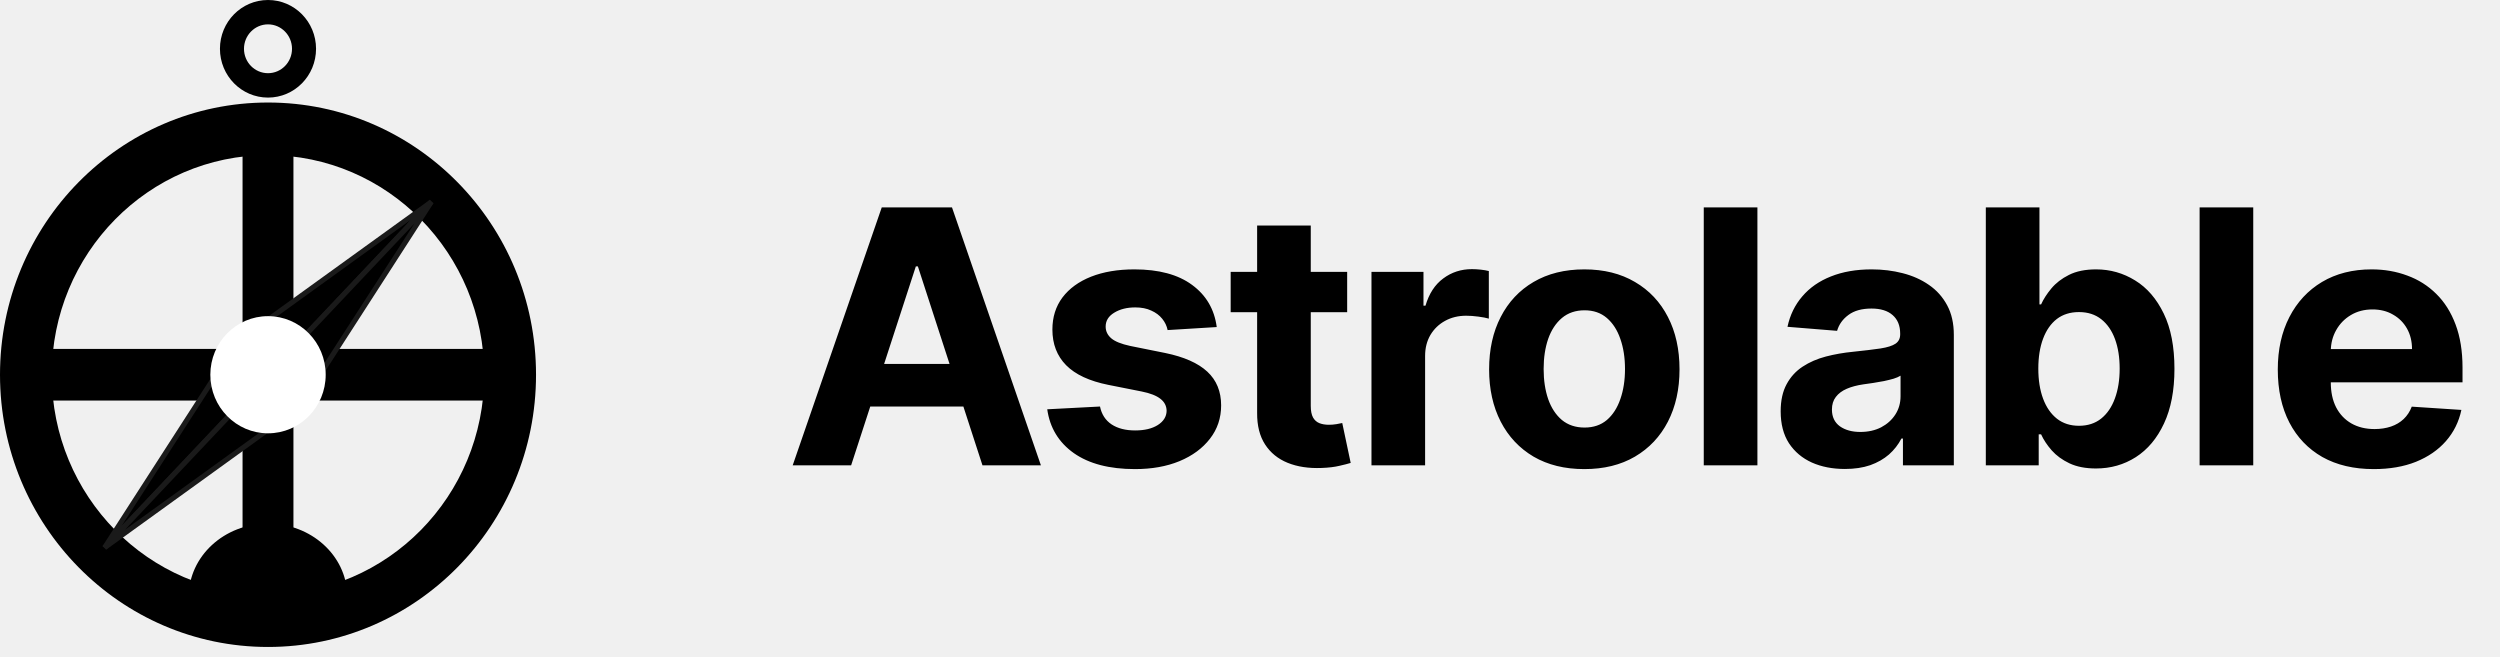
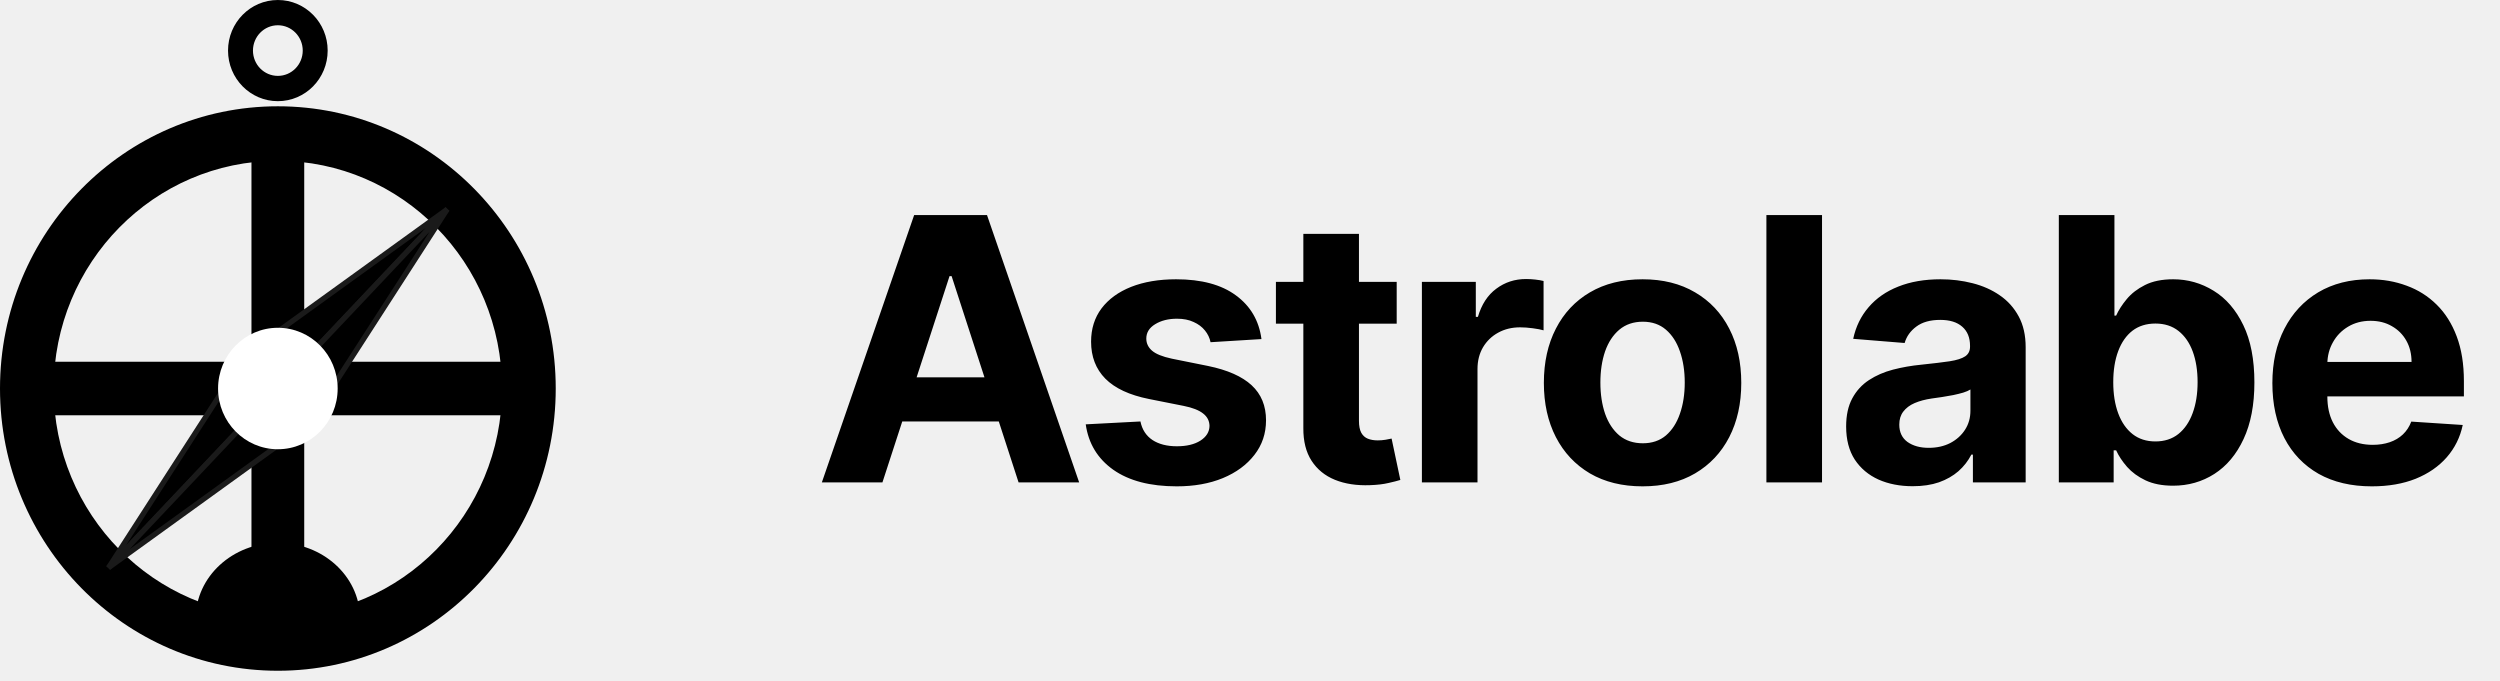
- <svg xmlns="http://www.w3.org/2000/svg" width="141" height="37" viewBox="0 0 141 37" fill="none">
+ <svg xmlns="http://www.w3.org/2000/svg" width="136" height="37" viewBox="0 0 136 37" fill="none">
  <path fill-rule="evenodd" clip-rule="evenodd" d="M15.116 8.748C21.852 8.748 27.31 14.294 27.31 21.135C27.31 27.977 21.852 33.523 15.116 33.523C8.381 33.523 2.92 27.977 2.92 21.135C2.92 14.294 8.381 8.748 15.116 8.748ZM15.116 5.782C23.465 5.782 30.232 12.656 30.232 21.135C30.232 29.615 23.465 36.489 15.116 36.489C6.768 36.489 0 29.615 0 21.135C0 12.656 6.768 5.782 15.116 5.782Z" fill="black" />
  <path fill-rule="evenodd" clip-rule="evenodd" d="M15.116 1.374C15.863 1.374 16.469 1.993 16.469 2.751C16.469 3.512 15.863 4.128 15.116 4.128C14.367 4.128 13.761 3.512 13.761 2.751C13.761 1.993 14.367 1.374 15.116 1.374ZM15.116 0C16.612 0 17.825 1.232 17.825 2.751C17.825 4.272 16.612 5.504 15.116 5.504C13.618 5.504 12.405 4.272 12.405 2.751C12.405 1.232 13.618 0 15.116 0Z" fill="black" />
  <path d="M16.55 7.355H13.68V34.916H16.55V7.355Z" fill="black" />
  <path d="M1.548 19.679L1.548 22.591L28.683 22.591L28.683 19.679L1.548 19.679Z" fill="black" />
  <path fill-rule="evenodd" clip-rule="evenodd" d="M24.331 11.382L13.375 19.292L5.899 30.886L24.331 11.382Z" fill="black" stroke="#1A1A1A" stroke-width="0.288" />
  <path fill-rule="evenodd" clip-rule="evenodd" d="M24.331 11.382L16.855 22.976L5.899 30.886L24.331 11.382Z" fill="black" stroke="#1A1A1A" stroke-width="0.288" />
  <path d="M15.116 24.439C16.913 24.439 18.369 22.96 18.369 21.135C18.369 19.311 16.913 17.831 15.116 17.831C13.32 17.831 11.863 19.311 11.863 21.135C11.863 22.96 13.32 24.439 15.116 24.439Z" fill="white" />
  <path fill-rule="evenodd" clip-rule="evenodd" d="M15.116 33.661L19.587 33.558C19.527 31.318 17.542 29.531 15.116 29.531C12.649 29.531 10.646 31.376 10.643 33.654L15.116 33.661Z" fill="black" />
-   <path d="M48.004 26.244H44.708L49.73 11.699H53.693L58.707 26.244H55.411L51.768 15.023H51.654L48.004 26.244ZM47.798 20.527H55.582V22.928H47.798V20.527ZM68.624 18.446L65.854 18.616C65.806 18.38 65.704 18.167 65.548 17.977C65.392 17.783 65.186 17.629 64.93 17.516C64.679 17.397 64.379 17.338 64.028 17.338C63.56 17.338 63.164 17.438 62.842 17.636C62.52 17.831 62.359 18.091 62.359 18.418C62.359 18.678 62.464 18.898 62.672 19.078C62.88 19.258 63.238 19.402 63.744 19.511L65.719 19.909C66.779 20.127 67.57 20.477 68.091 20.96C68.612 21.443 68.872 22.078 68.872 22.864C68.872 23.579 68.661 24.206 68.24 24.746C67.823 25.285 67.251 25.707 66.521 26.01C65.797 26.308 64.961 26.457 64.014 26.457C62.57 26.457 61.419 26.157 60.562 25.555C59.71 24.949 59.211 24.125 59.064 23.084L62.04 22.928C62.13 23.368 62.347 23.704 62.693 23.936C63.039 24.163 63.481 24.277 64.021 24.277C64.552 24.277 64.978 24.175 65.3 23.972C65.626 23.763 65.792 23.496 65.797 23.169C65.792 22.894 65.676 22.669 65.449 22.494C65.222 22.314 64.871 22.177 64.398 22.082L62.508 21.706C61.443 21.493 60.65 21.124 60.129 20.598C59.613 20.073 59.355 19.402 59.355 18.588C59.355 17.887 59.544 17.284 59.923 16.777C60.307 16.27 60.844 15.88 61.535 15.605C62.231 15.331 63.046 15.193 63.979 15.193C65.356 15.193 66.441 15.484 67.231 16.067C68.027 16.649 68.491 17.442 68.624 18.446ZM75.98 15.335V17.608H69.41V15.335H75.98ZM70.902 12.722H73.927V22.892C73.927 23.171 73.97 23.389 74.055 23.546C74.14 23.697 74.259 23.803 74.41 23.865C74.567 23.927 74.746 23.957 74.95 23.957C75.092 23.957 75.234 23.946 75.376 23.922C75.518 23.893 75.627 23.872 75.703 23.858L76.179 26.109C76.027 26.157 75.814 26.211 75.54 26.273C75.265 26.339 74.931 26.379 74.538 26.393C73.809 26.422 73.17 26.325 72.621 26.102C72.076 25.88 71.652 25.534 71.349 25.065C71.046 24.597 70.897 24.005 70.902 23.29V12.722ZM77.351 26.244V15.335H80.284V17.239H80.398C80.597 16.562 80.93 16.05 81.399 15.705C81.868 15.354 82.408 15.179 83.018 15.179C83.17 15.179 83.333 15.188 83.508 15.207C83.684 15.226 83.838 15.252 83.97 15.286V17.97C83.828 17.928 83.632 17.89 83.381 17.857C83.13 17.823 82.9 17.807 82.692 17.807C82.247 17.807 81.849 17.904 81.499 18.098C81.153 18.287 80.878 18.553 80.675 18.893C80.476 19.234 80.376 19.627 80.376 20.073V26.244H77.351ZM89.356 26.457C88.252 26.457 87.298 26.223 86.493 25.754C85.693 25.281 85.075 24.623 84.64 23.78C84.204 22.932 83.986 21.95 83.986 20.832C83.986 19.706 84.204 18.721 84.64 17.878C85.075 17.03 85.693 16.372 86.493 15.903C87.298 15.43 88.252 15.193 89.356 15.193C90.459 15.193 91.41 15.43 92.211 15.903C93.016 16.372 93.636 17.03 94.071 17.878C94.507 18.721 94.725 19.706 94.725 20.832C94.725 21.95 94.507 22.932 94.071 23.78C93.636 24.623 93.016 25.281 92.211 25.754C91.41 26.223 90.459 26.457 89.356 26.457ZM89.37 24.114C89.872 24.114 90.291 23.972 90.627 23.688C90.963 23.399 91.216 23.006 91.387 22.509C91.562 22.011 91.65 21.446 91.65 20.811C91.65 20.177 91.562 19.611 91.387 19.114C91.216 18.616 90.963 18.224 90.627 17.935C90.291 17.646 89.872 17.501 89.37 17.501C88.863 17.501 88.437 17.646 88.091 17.935C87.75 18.224 87.492 18.616 87.317 19.114C87.147 19.611 87.061 20.177 87.061 20.811C87.061 21.446 87.147 22.011 87.317 22.509C87.492 23.006 87.75 23.399 88.091 23.688C88.437 23.972 88.863 24.114 89.37 24.114ZM99.118 11.699V26.244H96.092V11.699H99.118ZM104.052 26.45C103.356 26.45 102.736 26.33 102.191 26.088C101.647 25.842 101.216 25.48 100.899 25.001C100.586 24.518 100.43 23.917 100.43 23.198C100.43 22.591 100.541 22.082 100.764 21.671C100.986 21.259 101.289 20.927 101.673 20.676C102.056 20.425 102.492 20.236 102.98 20.108C103.472 19.98 103.988 19.89 104.528 19.838C105.163 19.772 105.674 19.71 106.062 19.653C106.45 19.592 106.732 19.502 106.907 19.384C107.082 19.265 107.17 19.09 107.17 18.858V18.815C107.17 18.366 107.028 18.017 106.744 17.771C106.465 17.525 106.067 17.402 105.551 17.402C105.006 17.402 104.573 17.523 104.251 17.764C103.929 18.001 103.716 18.299 103.612 18.659L100.814 18.432C100.956 17.769 101.235 17.196 101.652 16.713C102.068 16.225 102.606 15.851 103.264 15.591C103.927 15.326 104.694 15.193 105.565 15.193C106.171 15.193 106.751 15.264 107.305 15.406C107.864 15.548 108.359 15.768 108.789 16.067C109.225 16.365 109.568 16.749 109.819 17.217C110.07 17.681 110.196 18.238 110.196 18.886V26.244H107.326V24.732H107.241C107.066 25.073 106.832 25.373 106.538 25.634C106.244 25.889 105.892 26.09 105.48 26.237C105.068 26.379 104.592 26.45 104.052 26.45ZM104.919 24.362C105.364 24.362 105.757 24.275 106.098 24.099C106.439 23.919 106.706 23.678 106.9 23.375C107.094 23.072 107.191 22.729 107.191 22.345V21.188C107.097 21.249 106.966 21.306 106.801 21.358C106.64 21.405 106.457 21.45 106.254 21.493C106.05 21.531 105.847 21.566 105.643 21.599C105.439 21.628 105.255 21.654 105.089 21.678C104.734 21.73 104.424 21.812 104.159 21.926C103.894 22.04 103.688 22.194 103.541 22.388C103.394 22.577 103.321 22.814 103.321 23.098C103.321 23.51 103.47 23.825 103.768 24.043C104.071 24.256 104.455 24.362 104.919 24.362ZM112 26.244V11.699H115.025V17.168H115.118C115.25 16.874 115.442 16.576 115.693 16.273C115.949 15.965 116.28 15.709 116.687 15.506C117.099 15.297 117.611 15.193 118.221 15.193C119.017 15.193 119.751 15.402 120.423 15.818C121.095 16.23 121.633 16.853 122.035 17.686C122.438 18.515 122.639 19.554 122.639 20.804C122.639 22.021 122.442 23.048 122.049 23.886C121.661 24.72 121.131 25.352 120.459 25.783C119.791 26.209 119.043 26.422 118.214 26.422C117.627 26.422 117.128 26.325 116.716 26.131C116.308 25.937 115.975 25.693 115.714 25.399C115.454 25.101 115.255 24.8 115.118 24.497H114.983V26.244H112ZM114.961 20.79C114.961 21.439 115.051 22.004 115.231 22.487C115.411 22.97 115.672 23.347 116.013 23.616C116.353 23.882 116.768 24.014 117.255 24.014C117.748 24.014 118.165 23.879 118.505 23.609C118.846 23.335 119.104 22.956 119.28 22.473C119.46 21.985 119.549 21.424 119.549 20.79C119.549 20.16 119.462 19.606 119.287 19.128C119.112 18.65 118.853 18.276 118.513 18.006C118.172 17.736 117.753 17.601 117.255 17.601C116.763 17.601 116.346 17.731 116.005 17.991C115.669 18.252 115.411 18.621 115.231 19.099C115.051 19.578 114.961 20.141 114.961 20.79ZM127.083 11.699V26.244H124.058V11.699H127.083ZM133.879 26.457C132.756 26.457 131.791 26.23 130.981 25.776C130.176 25.316 129.556 24.668 129.12 23.83C128.684 22.987 128.467 21.99 128.467 20.84C128.467 19.717 128.684 18.733 129.12 17.885C129.556 17.037 130.169 16.377 130.96 15.903C131.755 15.43 132.688 15.193 133.758 15.193C134.478 15.193 135.148 15.309 135.768 15.541C136.393 15.768 136.937 16.112 137.401 16.571C137.87 17.03 138.235 17.608 138.495 18.304C138.755 18.995 138.886 19.805 138.886 20.733V21.564H129.674V19.689H136.038C136.038 19.253 135.943 18.867 135.754 18.531C135.564 18.195 135.301 17.932 134.965 17.743C134.634 17.549 134.248 17.452 133.808 17.452C133.348 17.452 132.941 17.558 132.586 17.771C132.236 17.98 131.961 18.261 131.762 18.616C131.563 18.967 131.461 19.358 131.457 19.788V21.571C131.457 22.111 131.556 22.577 131.755 22.97C131.959 23.363 132.245 23.666 132.614 23.879C132.984 24.092 133.422 24.199 133.928 24.199C134.264 24.199 134.572 24.151 134.852 24.057C135.131 23.962 135.37 23.82 135.569 23.631C135.768 23.441 135.919 23.209 136.023 22.935L138.822 23.119C138.68 23.792 138.389 24.379 137.948 24.881C137.513 25.378 136.949 25.766 136.258 26.046C135.571 26.32 134.778 26.457 133.879 26.457Z" fill="black" />
+   <path d="M48.004 26.244H44.708L49.73 11.699H53.693L58.707 26.244H55.411L51.768 15.023H51.654L48.004 26.244ZM47.798 20.527H55.582V22.928H47.798V20.527ZM68.624 18.446L65.854 18.616C65.806 18.38 65.704 18.167 65.548 17.977C65.392 17.783 65.186 17.629 64.93 17.516C64.679 17.397 64.379 17.338 64.028 17.338C63.56 17.338 63.164 17.438 62.842 17.636C62.52 17.831 62.359 18.091 62.359 18.418C62.359 18.678 62.464 18.898 62.672 19.078C62.88 19.258 63.238 19.402 63.744 19.511L65.719 19.909C66.779 20.127 67.57 20.477 68.091 20.96C68.612 21.443 68.872 22.078 68.872 22.864C68.872 23.579 68.661 24.206 68.24 24.746C67.823 25.285 67.251 25.707 66.521 26.01C65.797 26.308 64.961 26.457 64.014 26.457C62.57 26.457 61.419 26.157 60.562 25.555C59.71 24.949 59.211 24.125 59.064 23.084L62.04 22.928C62.13 23.368 62.347 23.704 62.693 23.936C63.039 24.163 63.481 24.277 64.021 24.277C64.552 24.277 64.978 24.175 65.3 23.972C65.626 23.763 65.792 23.496 65.797 23.169C65.792 22.894 65.676 22.669 65.449 22.494C65.222 22.314 64.871 22.177 64.398 22.082L62.508 21.706C61.443 21.493 60.65 21.124 60.129 20.598C59.613 20.073 59.355 19.402 59.355 18.588C59.355 17.887 59.544 17.284 59.923 16.777C60.307 16.27 60.844 15.88 61.535 15.605C62.231 15.331 63.046 15.193 63.979 15.193C65.356 15.193 66.441 15.484 67.231 16.067C68.027 16.649 68.491 17.442 68.624 18.446ZM75.98 15.335V17.608H69.41V15.335H75.98ZM70.902 12.722H73.927V22.892C73.927 23.171 73.97 23.389 74.055 23.546C74.14 23.697 74.259 23.803 74.41 23.865C74.567 23.927 74.746 23.957 74.95 23.957C75.092 23.957 75.234 23.946 75.376 23.922C75.518 23.893 75.627 23.872 75.703 23.858L76.179 26.109C76.027 26.157 75.814 26.211 75.54 26.273C75.265 26.339 74.931 26.379 74.538 26.393C73.809 26.422 73.17 26.325 72.621 26.102C72.076 25.88 71.652 25.534 71.349 25.065C71.046 24.597 70.897 24.005 70.902 23.29V12.722ZM77.351 26.244V15.335H80.284V17.239H80.398C80.597 16.562 80.93 16.05 81.399 15.705C81.868 15.354 82.408 15.179 83.018 15.179C83.17 15.179 83.333 15.188 83.508 15.207C83.684 15.226 83.838 15.252 83.97 15.286V17.97C83.828 17.928 83.632 17.89 83.381 17.857C83.13 17.823 82.9 17.807 82.692 17.807C82.247 17.807 81.849 17.904 81.499 18.098C81.153 18.287 80.878 18.553 80.675 18.893C80.476 19.234 80.376 19.627 80.376 20.073V26.244H77.351ZM89.356 26.457C88.252 26.457 87.298 26.223 86.493 25.754C85.693 25.281 85.075 24.623 84.64 23.78C84.204 22.932 83.986 21.95 83.986 20.832C83.986 19.706 84.204 18.721 84.64 17.878C85.075 17.03 85.693 16.372 86.493 15.903C87.298 15.43 88.252 15.193 89.356 15.193C90.459 15.193 91.41 15.43 92.211 15.903C93.016 16.372 93.636 17.03 94.071 17.878C94.507 18.721 94.725 19.706 94.725 20.832C94.725 21.95 94.507 22.932 94.071 23.78C93.636 24.623 93.016 25.281 92.211 25.754C91.41 26.223 90.459 26.457 89.356 26.457ZM89.37 24.114C89.872 24.114 90.291 23.972 90.627 23.688C90.963 23.399 91.216 23.006 91.387 22.509C91.562 22.011 91.65 21.446 91.65 20.811C91.65 20.177 91.562 19.611 91.387 19.114C91.216 18.616 90.963 18.224 90.627 17.935C90.291 17.646 89.872 17.501 89.37 17.501C88.863 17.501 88.437 17.646 88.091 17.935C87.75 18.224 87.492 18.616 87.317 19.114C87.147 19.611 87.061 20.177 87.061 20.811C87.061 21.446 87.147 22.011 87.317 22.509C87.492 23.006 87.75 23.399 88.091 23.688C88.437 23.972 88.863 24.114 89.37 24.114ZM99.118 11.699V26.244H96.092V11.699H99.118ZM104.052 26.45C103.356 26.45 102.736 26.33 102.191 26.088C101.647 25.842 101.216 25.48 100.899 25.001C100.586 24.518 100.43 23.917 100.43 23.198C100.43 22.591 100.541 22.082 100.764 21.671C100.986 21.259 101.289 20.927 101.673 20.676C102.056 20.425 102.492 20.236 102.98 20.108C103.472 19.98 103.988 19.89 104.528 19.838C105.163 19.772 105.674 19.71 106.062 19.653C106.45 19.592 106.732 19.502 106.907 19.384C107.082 19.265 107.17 19.09 107.17 18.858V18.815C107.17 18.366 107.028 18.017 106.744 17.771C106.465 17.525 106.067 17.402 105.551 17.402C105.006 17.402 104.573 17.523 104.251 17.764C103.929 18.001 103.716 18.299 103.612 18.659L100.814 18.432C100.956 17.769 101.235 17.196 101.652 16.713C102.068 16.225 102.606 15.851 103.264 15.591C103.927 15.326 104.694 15.193 105.565 15.193C106.171 15.193 106.751 15.264 107.305 15.406C107.864 15.548 108.359 15.768 108.789 16.067C109.225 16.365 109.568 16.749 109.819 17.217C110.07 17.681 110.196 18.238 110.196 18.886V26.244H107.326V24.732H107.241C107.066 25.073 106.832 25.373 106.538 25.634C106.244 25.889 105.892 26.09 105.48 26.237C105.068 26.379 104.592 26.45 104.052 26.45ZM104.919 24.362C105.364 24.362 105.757 24.275 106.098 24.099C106.439 23.919 106.706 23.678 106.9 23.375C107.094 23.072 107.191 22.729 107.191 22.345V21.188C107.097 21.249 106.966 21.306 106.801 21.358C106.64 21.405 106.457 21.45 106.254 21.493C106.05 21.531 105.847 21.566 105.643 21.599C105.439 21.628 105.255 21.654 105.089 21.678C104.734 21.73 104.424 21.812 104.159 21.926C103.894 22.04 103.688 22.194 103.541 22.388C103.394 22.577 103.321 22.814 103.321 23.098C103.321 23.51 103.47 23.825 103.768 24.043C104.071 24.256 104.455 24.362 104.919 24.362ZM112 26.244V11.699H115.025V17.168H115.118C115.25 16.874 115.442 16.576 115.693 16.273C115.949 15.965 116.28 15.709 116.687 15.506C117.099 15.297 117.611 15.193 118.221 15.193C119.017 15.193 119.751 15.402 120.423 15.818C121.095 16.23 121.633 16.853 122.035 17.686C122.438 18.515 122.639 19.554 122.639 20.804C122.639 22.021 122.442 23.048 122.049 23.886C121.661 24.72 121.131 25.352 120.459 25.783C119.791 26.209 119.043 26.422 118.214 26.422C117.627 26.422 117.128 26.325 116.716 26.131C116.308 25.937 115.975 25.693 115.714 25.399C115.454 25.101 115.255 24.8 115.118 24.497H114.983V26.244H112ZM114.961 20.79C114.961 21.439 115.051 22.004 115.231 22.487C115.411 22.97 115.672 23.347 116.013 23.616C116.353 23.882 116.768 24.014 117.255 24.014C117.748 24.014 118.165 23.879 118.505 23.609C118.846 23.335 119.104 22.956 119.28 22.473C119.46 21.985 119.549 21.424 119.549 20.79C119.549 20.16 119.462 19.606 119.287 19.128C119.112 18.65 118.853 18.276 118.513 18.006C118.172 17.736 117.753 17.601 117.255 17.601C116.763 17.601 116.346 17.731 116.005 17.991C115.669 18.252 115.411 18.621 115.231 19.099C115.051 19.578 114.961 20.141 114.961 20.79ZM129.029 26.457C127.907 26.457 126.941 26.23 126.132 25.776C125.327 25.316 124.706 24.668 124.271 23.83C123.835 22.987 123.617 21.99 123.617 20.84C123.617 19.717 123.835 18.733 124.271 17.885C124.706 17.037 125.32 16.377 126.11 15.903C126.906 15.43 127.839 15.193 128.909 15.193C129.628 15.193 130.298 15.309 130.919 15.541C131.544 15.768 132.088 16.112 132.552 16.571C133.021 17.03 133.385 17.608 133.646 18.304C133.906 18.995 134.036 19.805 134.036 20.733V21.564H124.825V19.689H131.188C131.188 19.253 131.094 18.867 130.904 18.531C130.715 18.195 130.452 17.932 130.116 17.743C129.785 17.549 129.399 17.452 128.958 17.452C128.499 17.452 128.092 17.558 127.737 17.771C127.386 17.98 127.112 18.261 126.913 18.616C126.714 18.967 126.612 19.358 126.608 19.788V21.571C126.608 22.111 126.707 22.577 126.906 22.97C127.109 23.363 127.396 23.666 127.765 23.879C128.134 24.092 128.572 24.199 129.079 24.199C129.415 24.199 129.723 24.151 130.002 24.057C130.282 23.962 130.521 23.82 130.72 23.631C130.919 23.441 131.07 23.209 131.174 22.935L133.973 23.119C133.831 23.792 133.539 24.379 133.099 24.881C132.663 25.378 132.1 25.766 131.409 26.046C130.722 26.32 129.929 26.457 129.029 26.457Z" fill="black" />
</svg>
